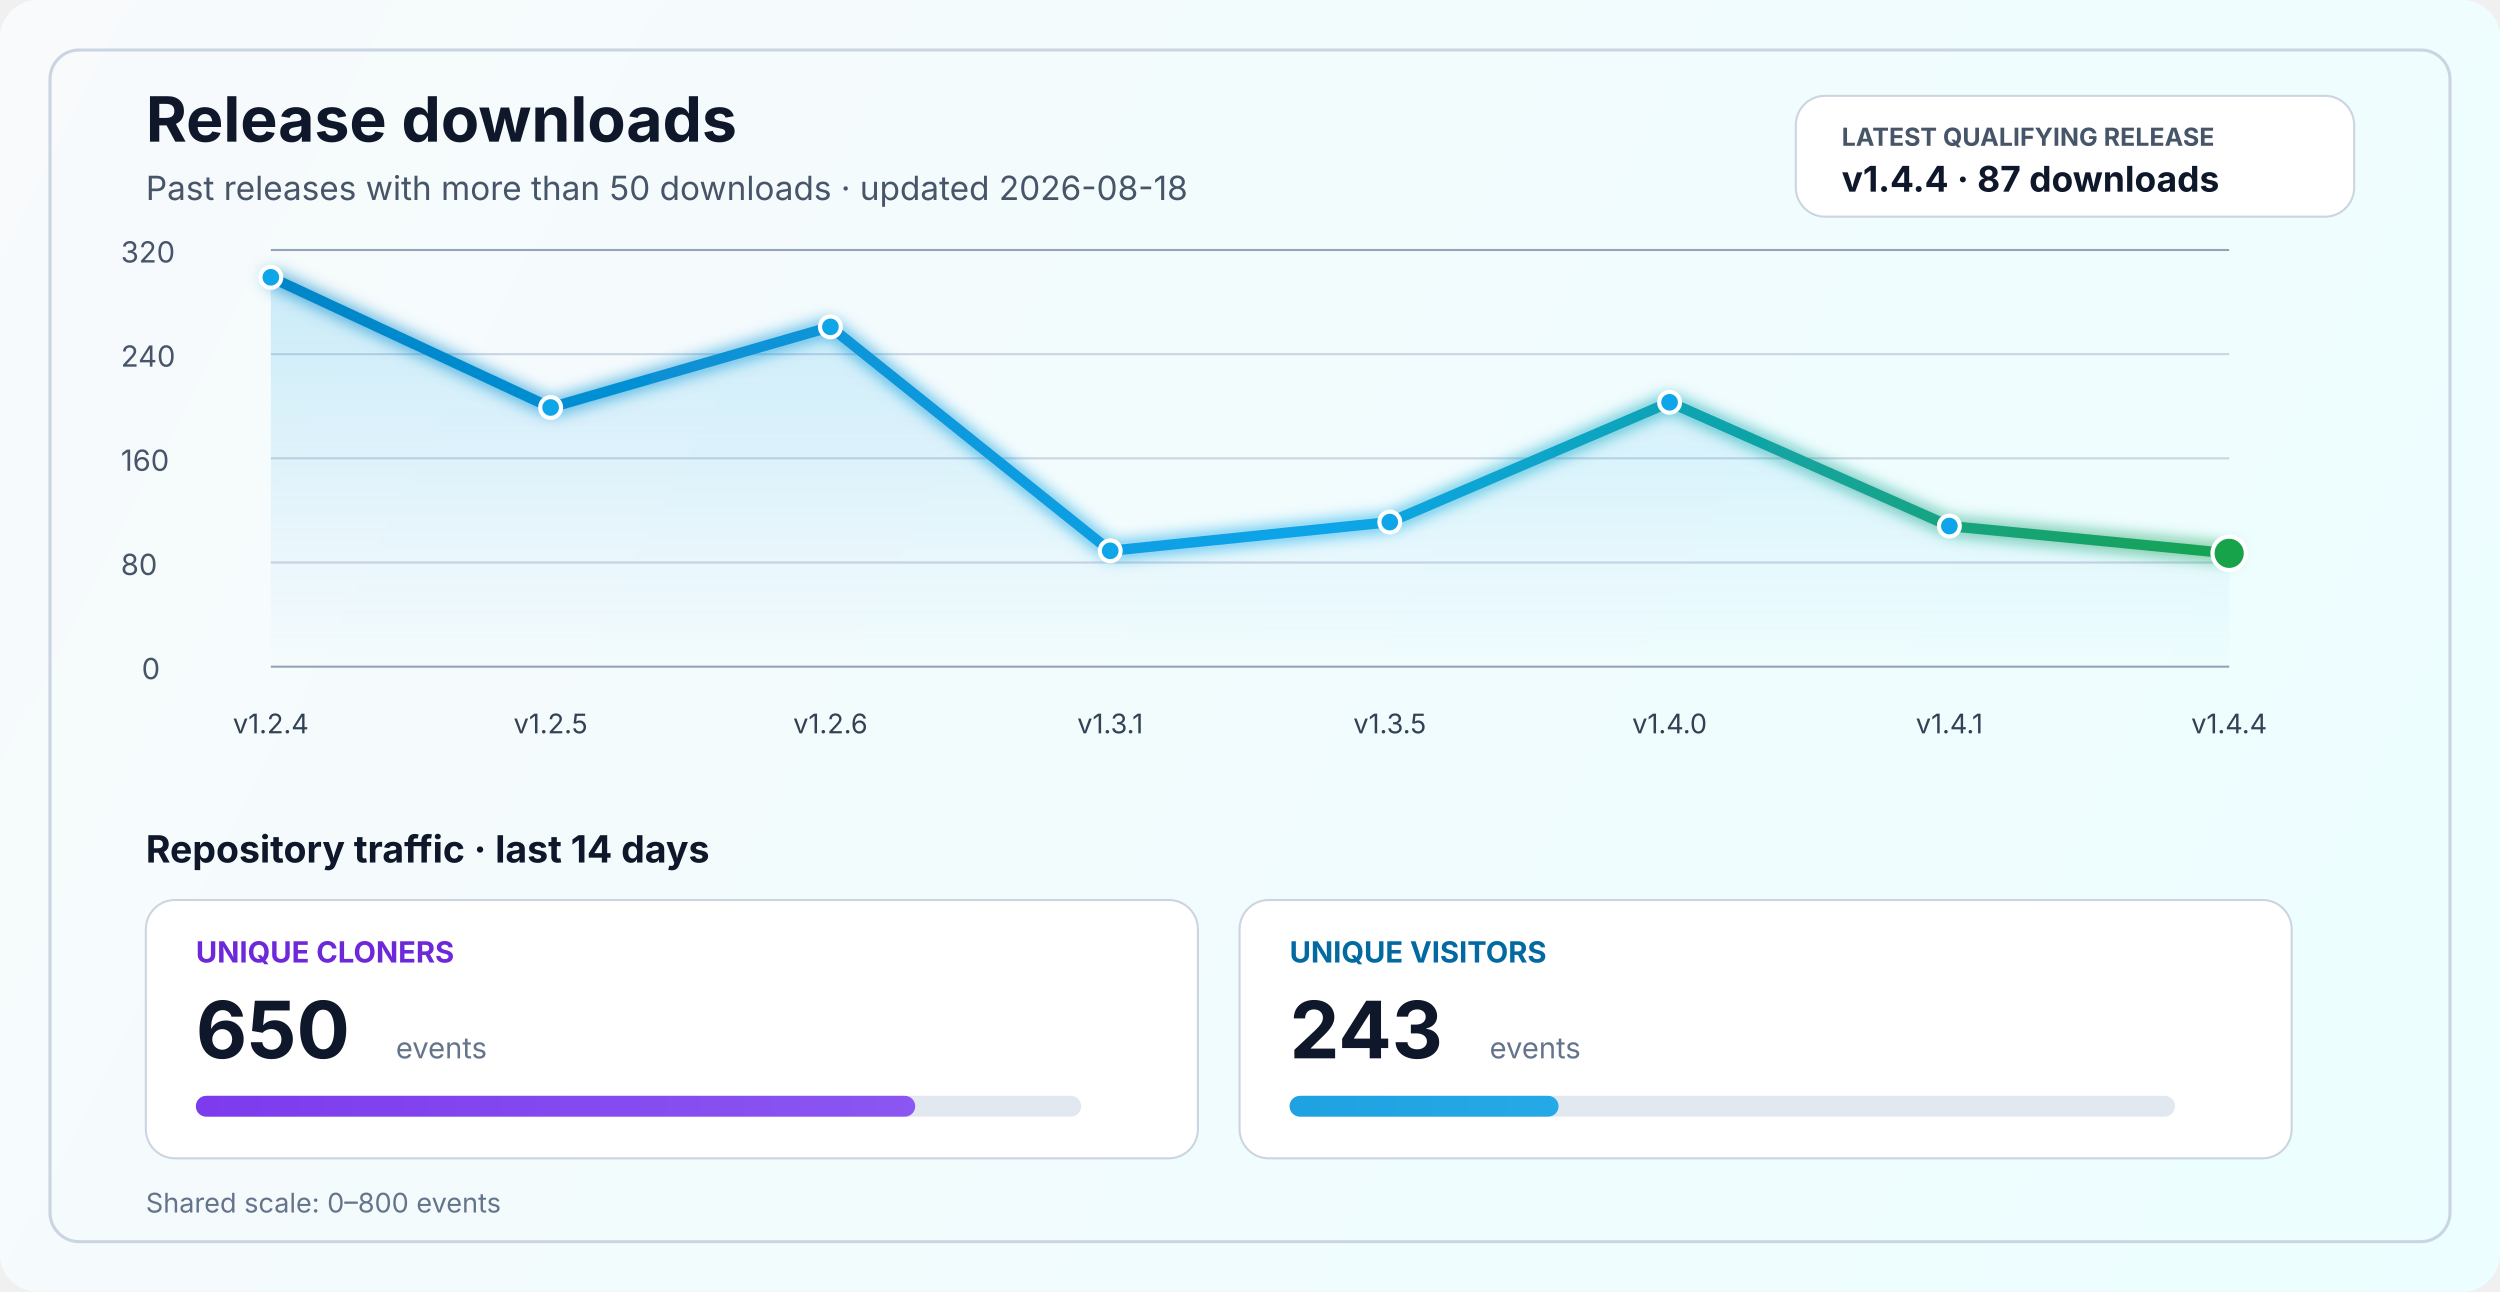
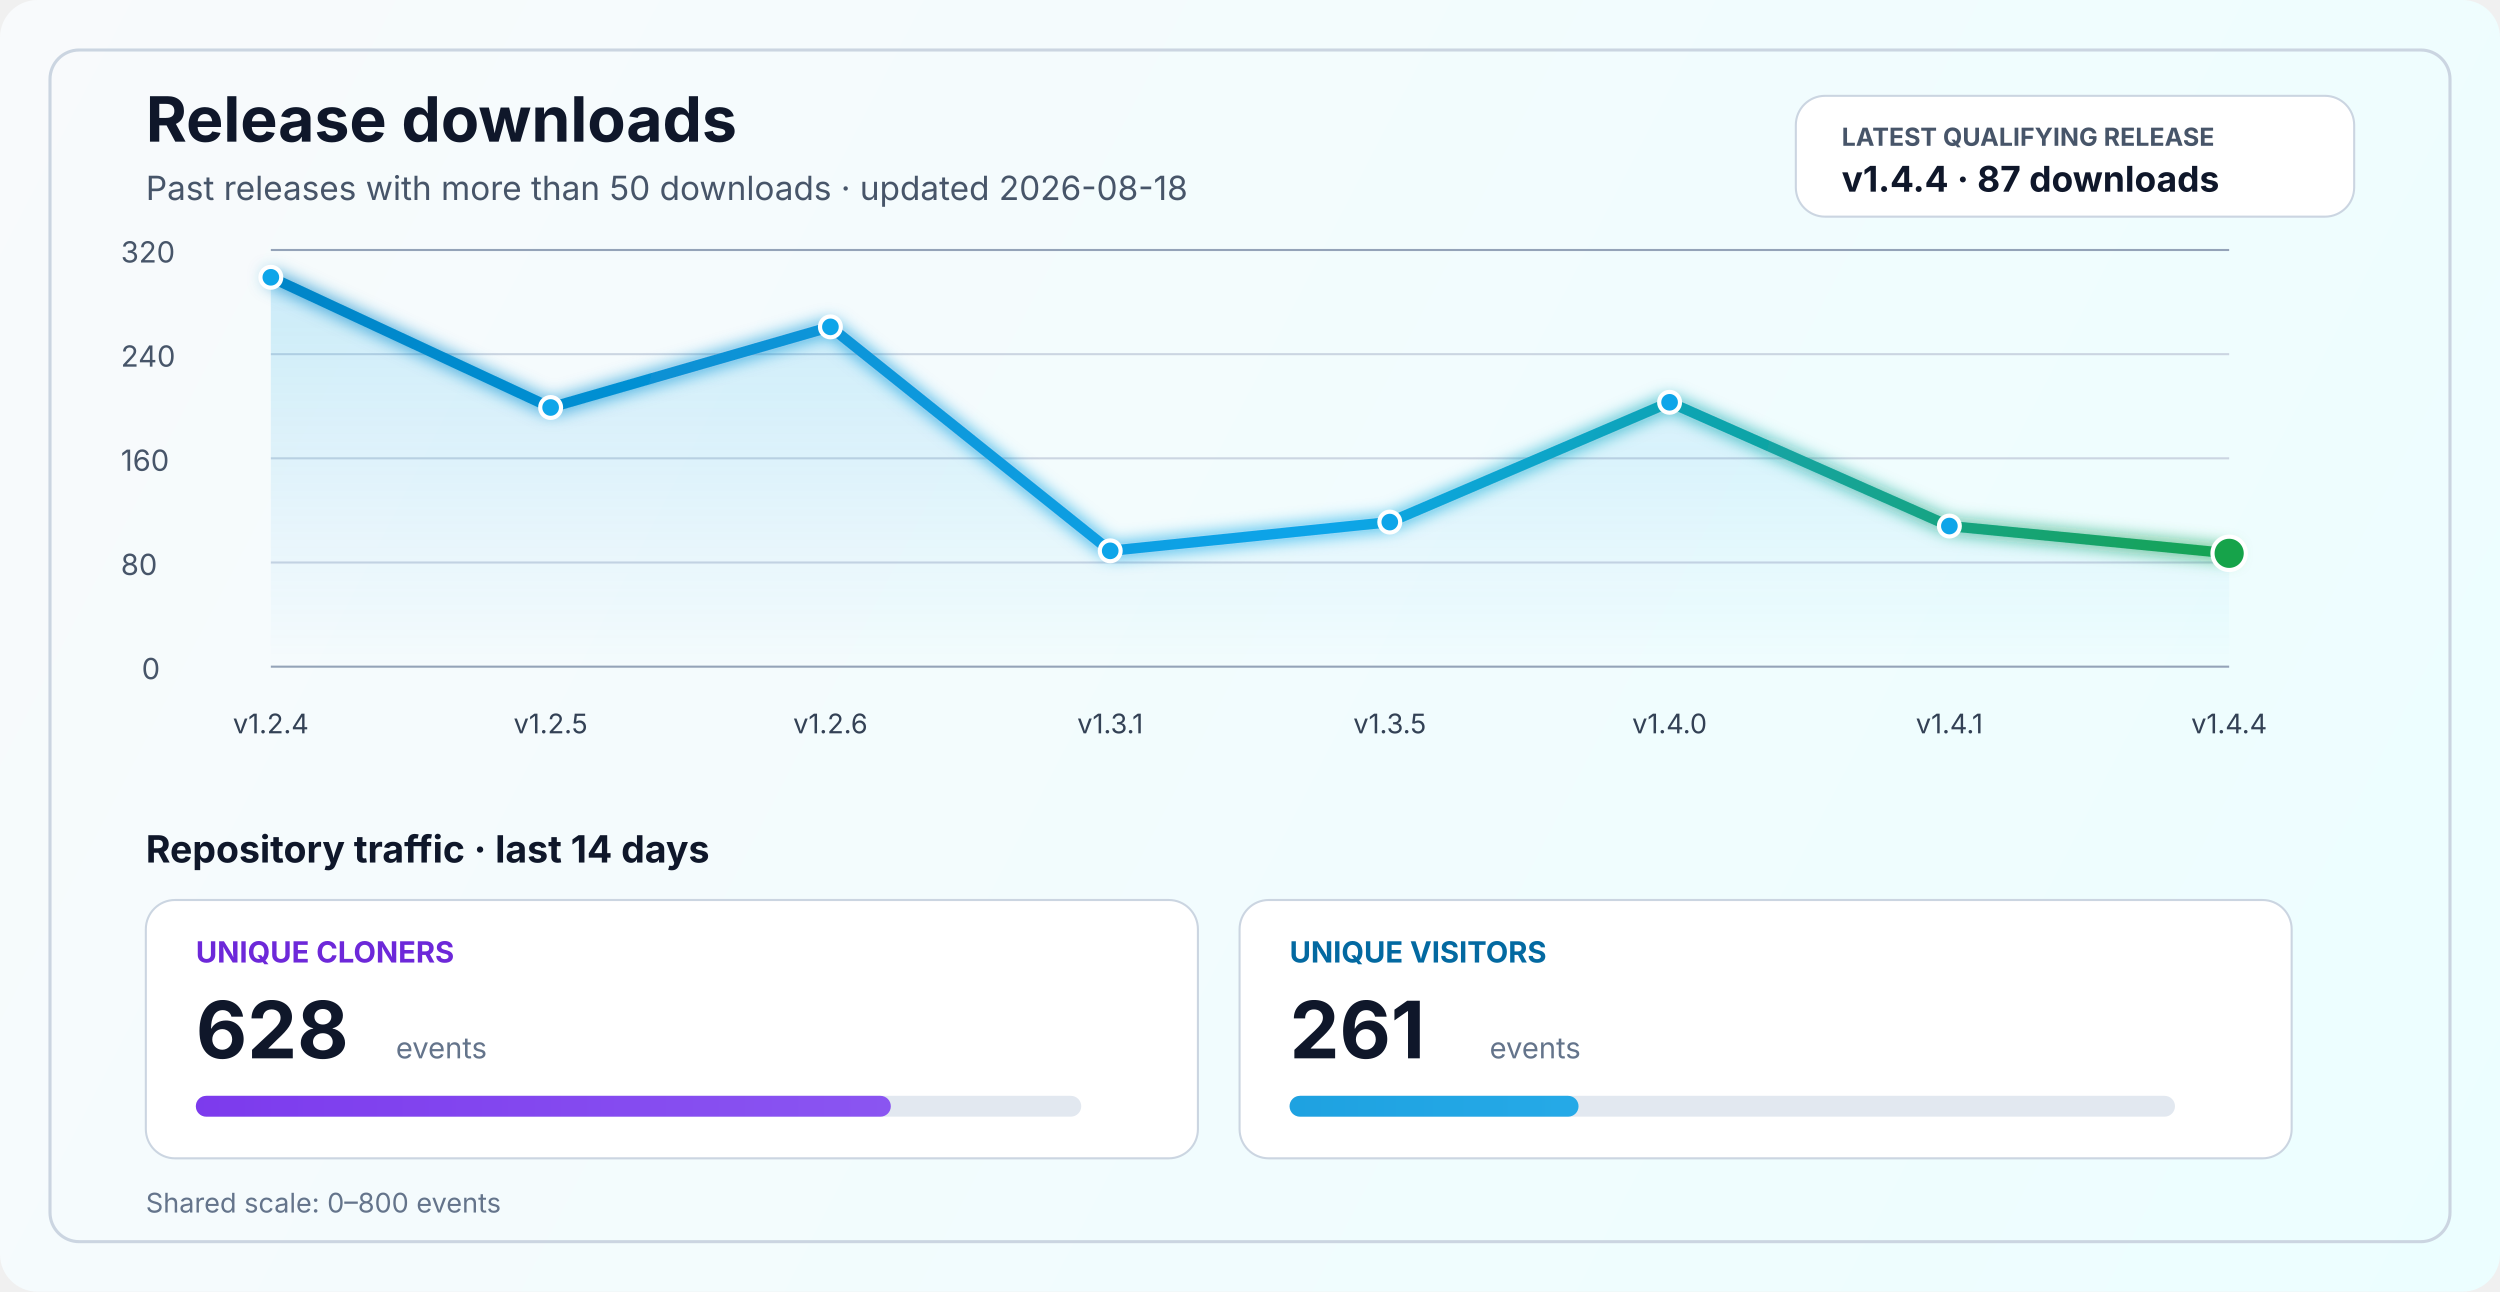
<svg xmlns="http://www.w3.org/2000/svg" width="1200" height="620" viewBox="0 0 1200 620" fill="none" role="img" aria-labelledby="title desc">
  <defs>
    <linearGradient id="bg" x1="0" y1="0" x2="1200" y2="620" gradientUnits="userSpaceOnUse">
      <stop stop-color="#F8FAFC" />
      <stop offset="1" stop-color="#ECFEFF" />
    </linearGradient>
    <linearGradient id="line" x1="130" y1="86" x2="1070" y2="340" gradientUnits="userSpaceOnUse">
      <stop stop-color="#0284C7" />
      <stop offset="0.55" stop-color="#0EA5E9" />
      <stop offset="1" stop-color="#16A34A" />
    </linearGradient>
    <linearGradient id="area" x1="0" y1="120" x2="0" y2="320" gradientUnits="userSpaceOnUse">
      <stop stop-color="#0EA5E9" stop-opacity="0.20" />
      <stop offset="1" stop-color="#0EA5E9" stop-opacity="0" />
    </linearGradient>
    <linearGradient id="cloneFill" x1="86" y1="450" x2="1110" y2="450" gradientUnits="userSpaceOnUse">
      <stop stop-color="#7C3AED" />
      <stop offset="1" stop-color="#A78BFA" />
    </linearGradient>
    <linearGradient id="viewFill" x1="86" y1="482" x2="1110" y2="482" gradientUnits="userSpaceOnUse">
      <stop stop-color="#0284C7" />
      <stop offset="1" stop-color="#38BDF8" />
    </linearGradient>
    <filter id="glow" x="-50%" y="-50%" width="200%" height="200%">
      <feGaussianBlur stdDeviation="4" result="blur" />
      <feMerge>
        <feMergeNode in="blur" />
        <feMergeNode in="SourceGraphic" />
      </feMerge>
    </filter>
  </defs>
  <rect width="1200" height="620" rx="18" fill="url(#bg)" />
  <rect x="24" y="24" width="1152" height="572" rx="14" stroke="#CBD5E1" stroke-width="1.5" />
  <text x="70" y="68" fill="#0F172A" font-size="30" font-family="SF Pro Display, -apple-system, BlinkMacSystemFont, Segoe UI, sans-serif" font-weight="700">Release downloads</text>
  <text x="70" y="96" fill="#475569" font-size="16" font-family="SF Pro Text, -apple-system, BlinkMacSystemFont, Segoe UI, sans-serif">Past releases with more than 50 downloads · updated 2026-08-18</text>
  <rect x="862" y="46" width="268" height="58" rx="14" fill="#FFFFFF" stroke="#CBD5E1" stroke-width="1" />
  <text x="884" y="70" fill="#475569" font-size="12" font-family="SF Pro Text, -apple-system, BlinkMacSystemFont, Segoe UI, sans-serif" font-weight="700">LATEST QUALIFYING RELEASE</text>
  <text x="884" y="92" fill="#0F172A" font-size="17" font-family="SF Pro Text, -apple-system, BlinkMacSystemFont, Segoe UI, sans-serif" font-weight="700">v1.4.4 · 87 downloads</text>
  <line x1="130" y1="320.0" x2="1070" y2="320.0" stroke="#94A3B8" stroke-width="1" />
  <line x1="130" y1="270.0" x2="1070" y2="270.0" stroke="#CBD5E1" stroke-width="1" />
  <line x1="130" y1="220.0" x2="1070" y2="220.0" stroke="#CBD5E1" stroke-width="1" />
  <line x1="130" y1="170.0" x2="1070" y2="170.0" stroke="#CBD5E1" stroke-width="1" />
  <line x1="130" y1="120.0" x2="1070" y2="120.0" stroke="#94A3B8" stroke-width="1" />
  <text x="68" y="326.0" fill="#475569" font-size="14" font-family="SF Pro Text, -apple-system, BlinkMacSystemFont, Segoe UI, sans-serif">0</text>
  <text x="58" y="276.0" fill="#475569" font-size="14" font-family="SF Pro Text, -apple-system, BlinkMacSystemFont, Segoe UI, sans-serif">80</text>
  <text x="58" y="226.0" fill="#475569" font-size="14" font-family="SF Pro Text, -apple-system, BlinkMacSystemFont, Segoe UI, sans-serif">160</text>
  <text x="58" y="176.0" fill="#475569" font-size="14" font-family="SF Pro Text, -apple-system, BlinkMacSystemFont, Segoe UI, sans-serif">240</text>
  <text x="58" y="126.0" fill="#475569" font-size="14" font-family="SF Pro Text, -apple-system, BlinkMacSystemFont, Segoe UI, sans-serif">320</text>
  <path d="M 130.0 133.1 L 264.3 195.6 L 398.6 156.9 L 532.9 264.4 L 667.1 250.6 L 801.4 193.1 L 935.7 252.5 L 1070.0 265.6 L 1070 320 L 130 320 Z" fill="url(#area)" />
  <polyline points="130.0,133.1 264.3,195.6 398.6,156.9 532.9,264.4 667.1,250.6 801.4,193.1 935.7,252.5 1070.0,265.6" fill="none" stroke="url(#line)" stroke-width="5" stroke-linecap="round" stroke-linejoin="round" filter="url(#glow)" />
  <circle cx="130.0" cy="133.1" r="5" fill="#0EA5E9" stroke="#FFFFFF" stroke-width="2" />
  <circle cx="264.3" cy="195.6" r="5" fill="#0EA5E9" stroke="#FFFFFF" stroke-width="2" />
  <circle cx="398.6" cy="156.9" r="5" fill="#0EA5E9" stroke="#FFFFFF" stroke-width="2" />
  <circle cx="532.9" cy="264.4" r="5" fill="#0EA5E9" stroke="#FFFFFF" stroke-width="2" />
  <circle cx="667.1" cy="250.6" r="5" fill="#0EA5E9" stroke="#FFFFFF" stroke-width="2" />
  <circle cx="801.4" cy="193.1" r="5" fill="#0EA5E9" stroke="#FFFFFF" stroke-width="2" />
  <circle cx="935.7" cy="252.5" r="5" fill="#0EA5E9" stroke="#FFFFFF" stroke-width="2" />
  <circle cx="1070.0" cy="265.6" r="8" fill="#16A34A" stroke="#FFFFFF" stroke-width="2" />
  <text x="130.0" y="352" text-anchor="middle" fill="#334155" font-size="13" font-family="SF Pro Text, -apple-system, BlinkMacSystemFont, Segoe UI, sans-serif">v1.2.4</text>
  <text x="264.3" y="352" text-anchor="middle" fill="#334155" font-size="13" font-family="SF Pro Text, -apple-system, BlinkMacSystemFont, Segoe UI, sans-serif">v1.2.5</text>
  <text x="398.6" y="352" text-anchor="middle" fill="#334155" font-size="13" font-family="SF Pro Text, -apple-system, BlinkMacSystemFont, Segoe UI, sans-serif">v1.2.6</text>
  <text x="532.9" y="352" text-anchor="middle" fill="#334155" font-size="13" font-family="SF Pro Text, -apple-system, BlinkMacSystemFont, Segoe UI, sans-serif">v1.3.1</text>
  <text x="667.1" y="352" text-anchor="middle" fill="#334155" font-size="13" font-family="SF Pro Text, -apple-system, BlinkMacSystemFont, Segoe UI, sans-serif">v1.3.5</text>
  <text x="801.4" y="352" text-anchor="middle" fill="#334155" font-size="13" font-family="SF Pro Text, -apple-system, BlinkMacSystemFont, Segoe UI, sans-serif">v1.4.0</text>
  <text x="935.7" y="352" text-anchor="middle" fill="#334155" font-size="13" font-family="SF Pro Text, -apple-system, BlinkMacSystemFont, Segoe UI, sans-serif">v1.4.1</text>
  <text x="1070.0" y="352" text-anchor="middle" fill="#334155" font-size="13" font-family="SF Pro Text, -apple-system, BlinkMacSystemFont, Segoe UI, sans-serif">v1.4.4</text>
  <text x="70" y="414" fill="#0F172A" font-size="18" font-family="SF Pro Text, -apple-system, BlinkMacSystemFont, Segoe UI, sans-serif" font-weight="700">Repository traffic · last 14 days</text>
  <rect x="70" y="432" width="505" height="124" rx="14" fill="#FFFFFF" stroke="#CBD5E1" stroke-width="1" />
  <text x="94" y="462" fill="#6D28D9" font-size="14" font-family="SF Pro Text, -apple-system, BlinkMacSystemFont, Segoe UI, sans-serif" font-weight="700">UNIQUE CLONERS</text>
-   <text x="94" y="508" fill="#0F172A" font-size="38" font-family="SF Pro Display, -apple-system, BlinkMacSystemFont, Segoe UI, sans-serif" font-weight="700">650</text>
+   <text x="94" y="508" fill="#0F172A" font-size="38" font-family="SF Pro Display, -apple-system, BlinkMacSystemFont, Segoe UI, sans-serif" font-weight="700">628</text>
  <text x="190" y="508" fill="#64748B" font-size="14" font-family="SF Pro Text, -apple-system, BlinkMacSystemFont, Segoe UI, sans-serif">events</text>
  <rect x="94" y="526" width="425" height="10" rx="5" fill="#E2E8F0" />
-   <rect x="94" y="526" width="345.3" height="10" rx="5" fill="url(#cloneFill)" />
+   <rect x="94" y="526" width="333.6" height="10" rx="5" fill="url(#cloneFill)" />
  <rect x="595" y="432" width="505" height="124" rx="14" fill="#FFFFFF" stroke="#CBD5E1" stroke-width="1" />
  <text x="619" y="462" fill="#0369A1" font-size="14" font-family="SF Pro Text, -apple-system, BlinkMacSystemFont, Segoe UI, sans-serif" font-weight="700">UNIQUE VISITORS</text>
-   <text x="619" y="508" fill="#0F172A" font-size="38" font-family="SF Pro Display, -apple-system, BlinkMacSystemFont, Segoe UI, sans-serif" font-weight="700">243</text>
+   <text x="619" y="508" fill="#0F172A" font-size="38" font-family="SF Pro Display, -apple-system, BlinkMacSystemFont, Segoe UI, sans-serif" font-weight="700">261</text>
  <text x="715" y="508" fill="#64748B" font-size="14" font-family="SF Pro Text, -apple-system, BlinkMacSystemFont, Segoe UI, sans-serif">events</text>
  <rect x="619" y="526" width="425" height="10" rx="5" fill="#E2E8F0" />
-   <rect x="619" y="526" width="129.1" height="10" rx="5" fill="url(#viewFill)" />
+   <rect x="619" y="526" width="138.7" height="10" rx="5" fill="url(#viewFill)" />
  <text x="70" y="582" fill="#64748B" font-size="13" font-family="SF Pro Text, -apple-system, BlinkMacSystemFont, Segoe UI, sans-serif">Shared scale: 0–800 events</text>
</svg>
